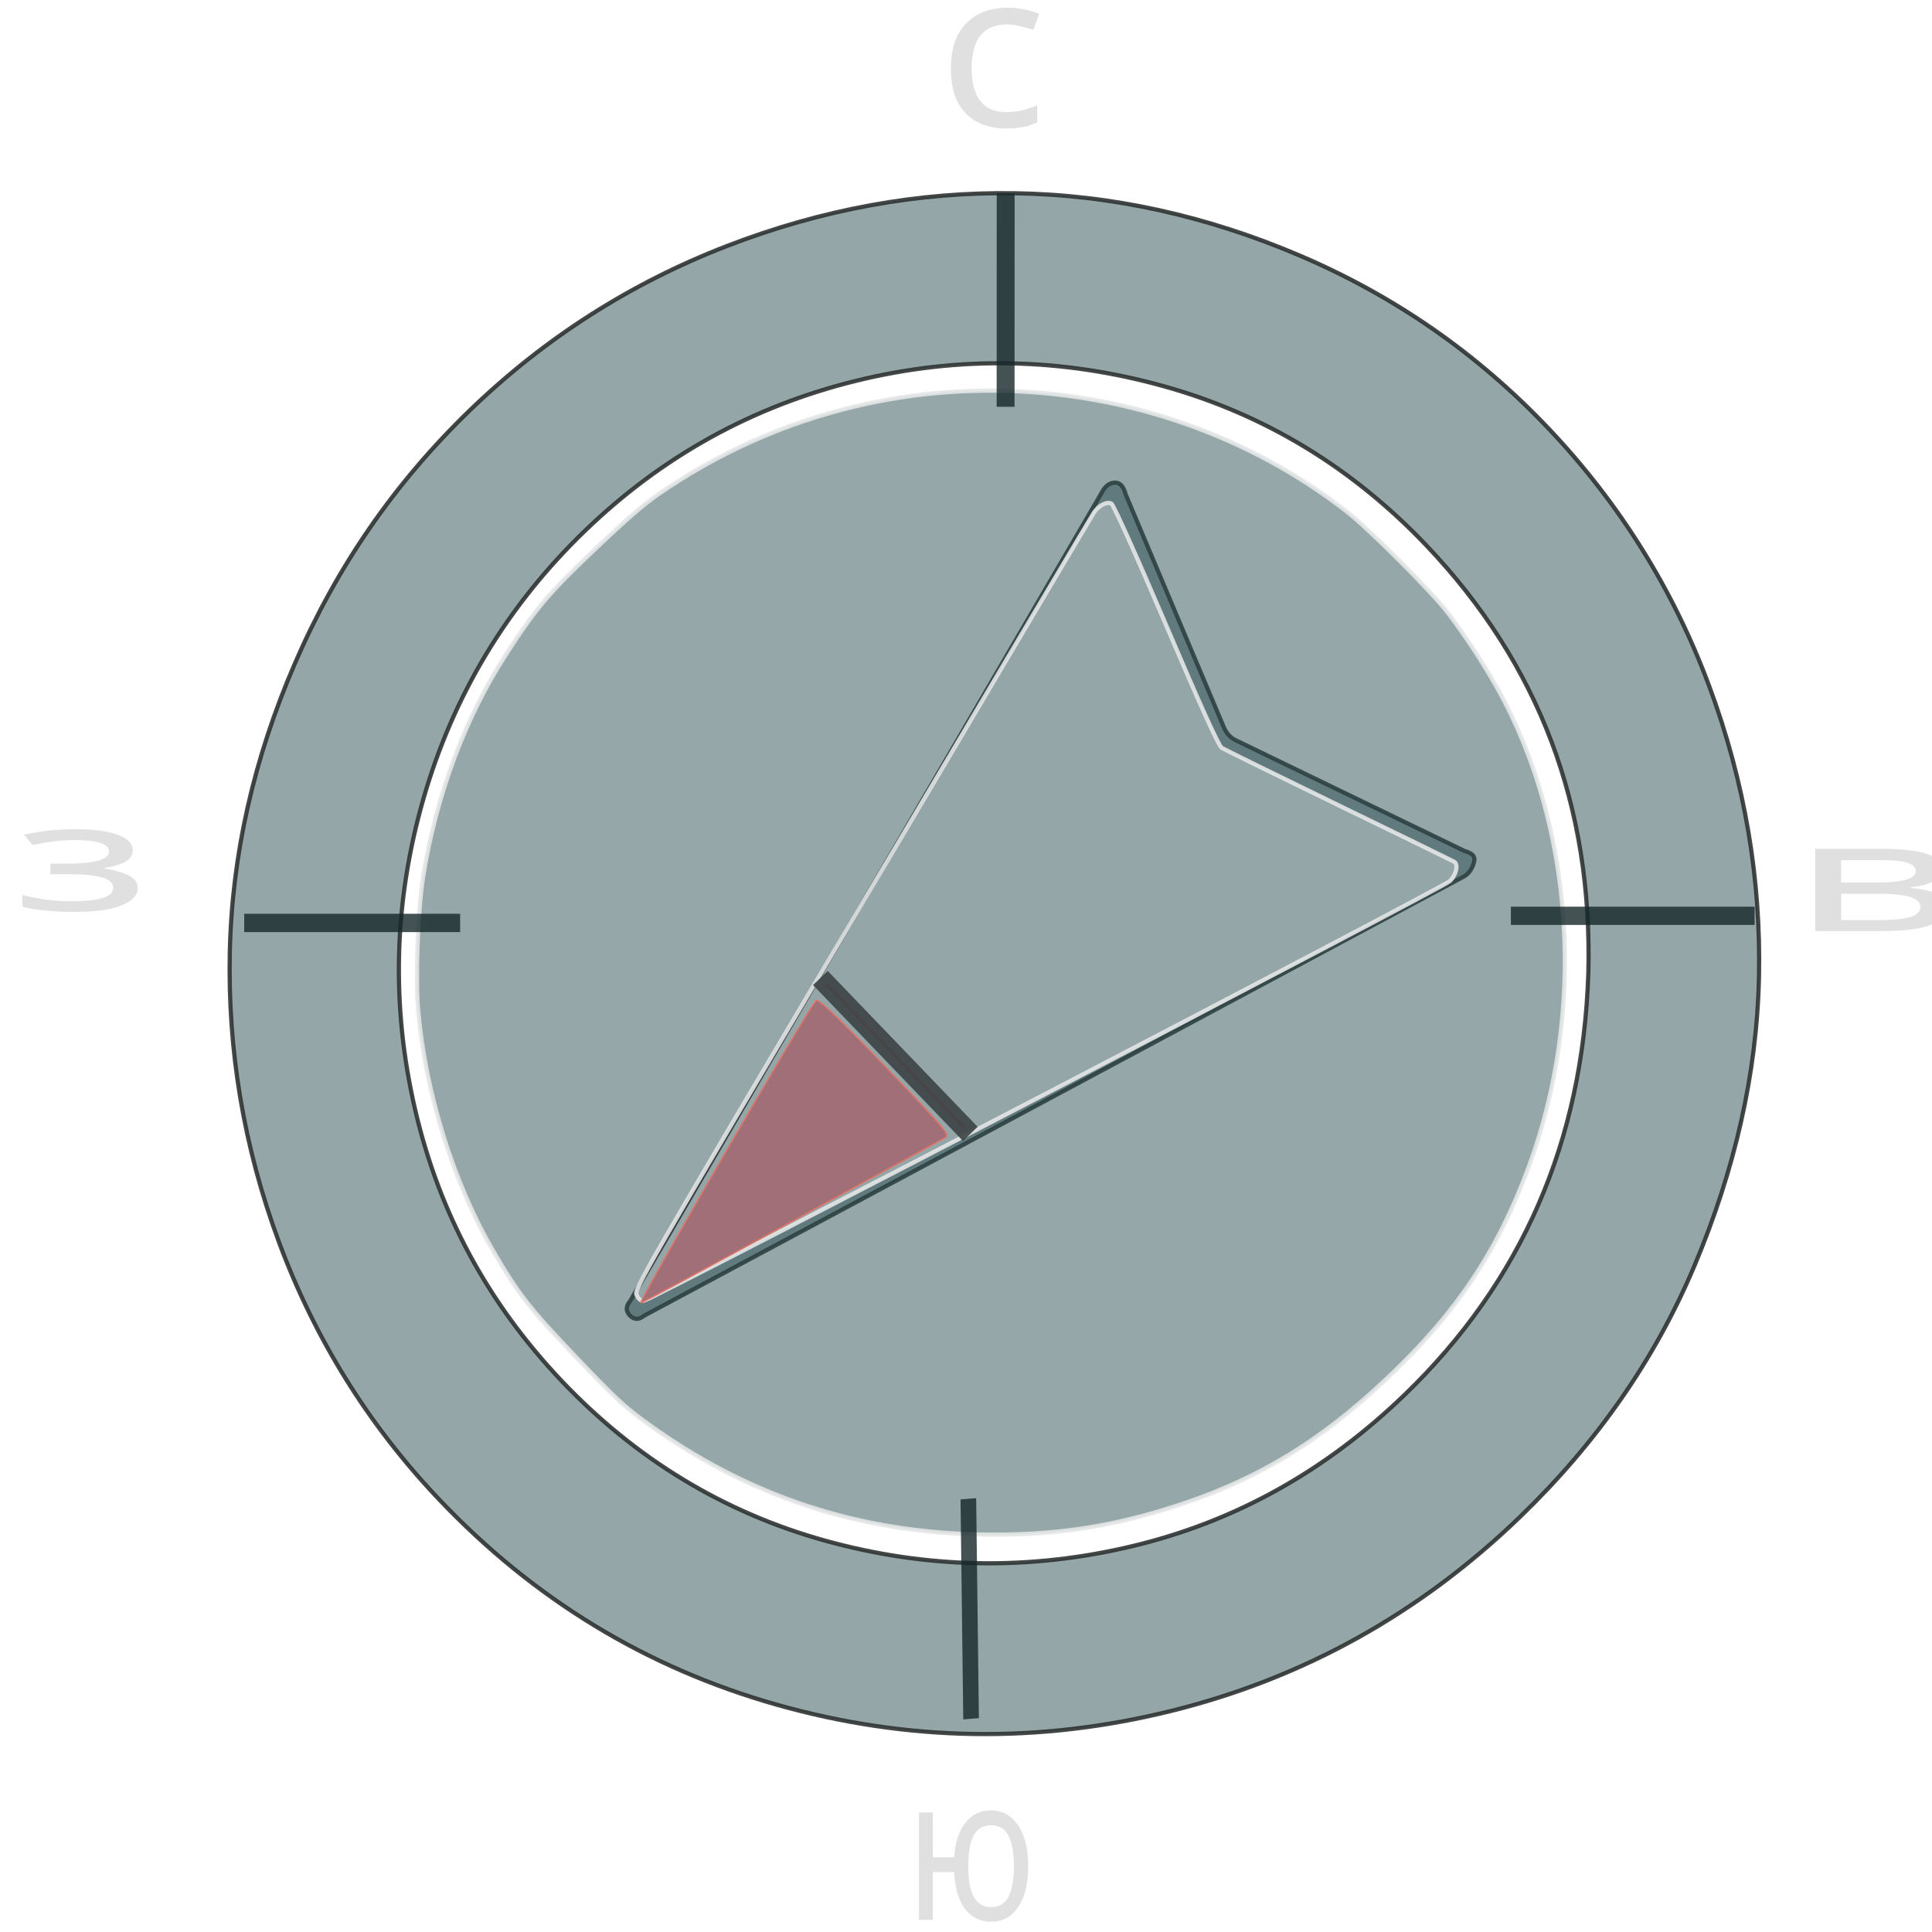
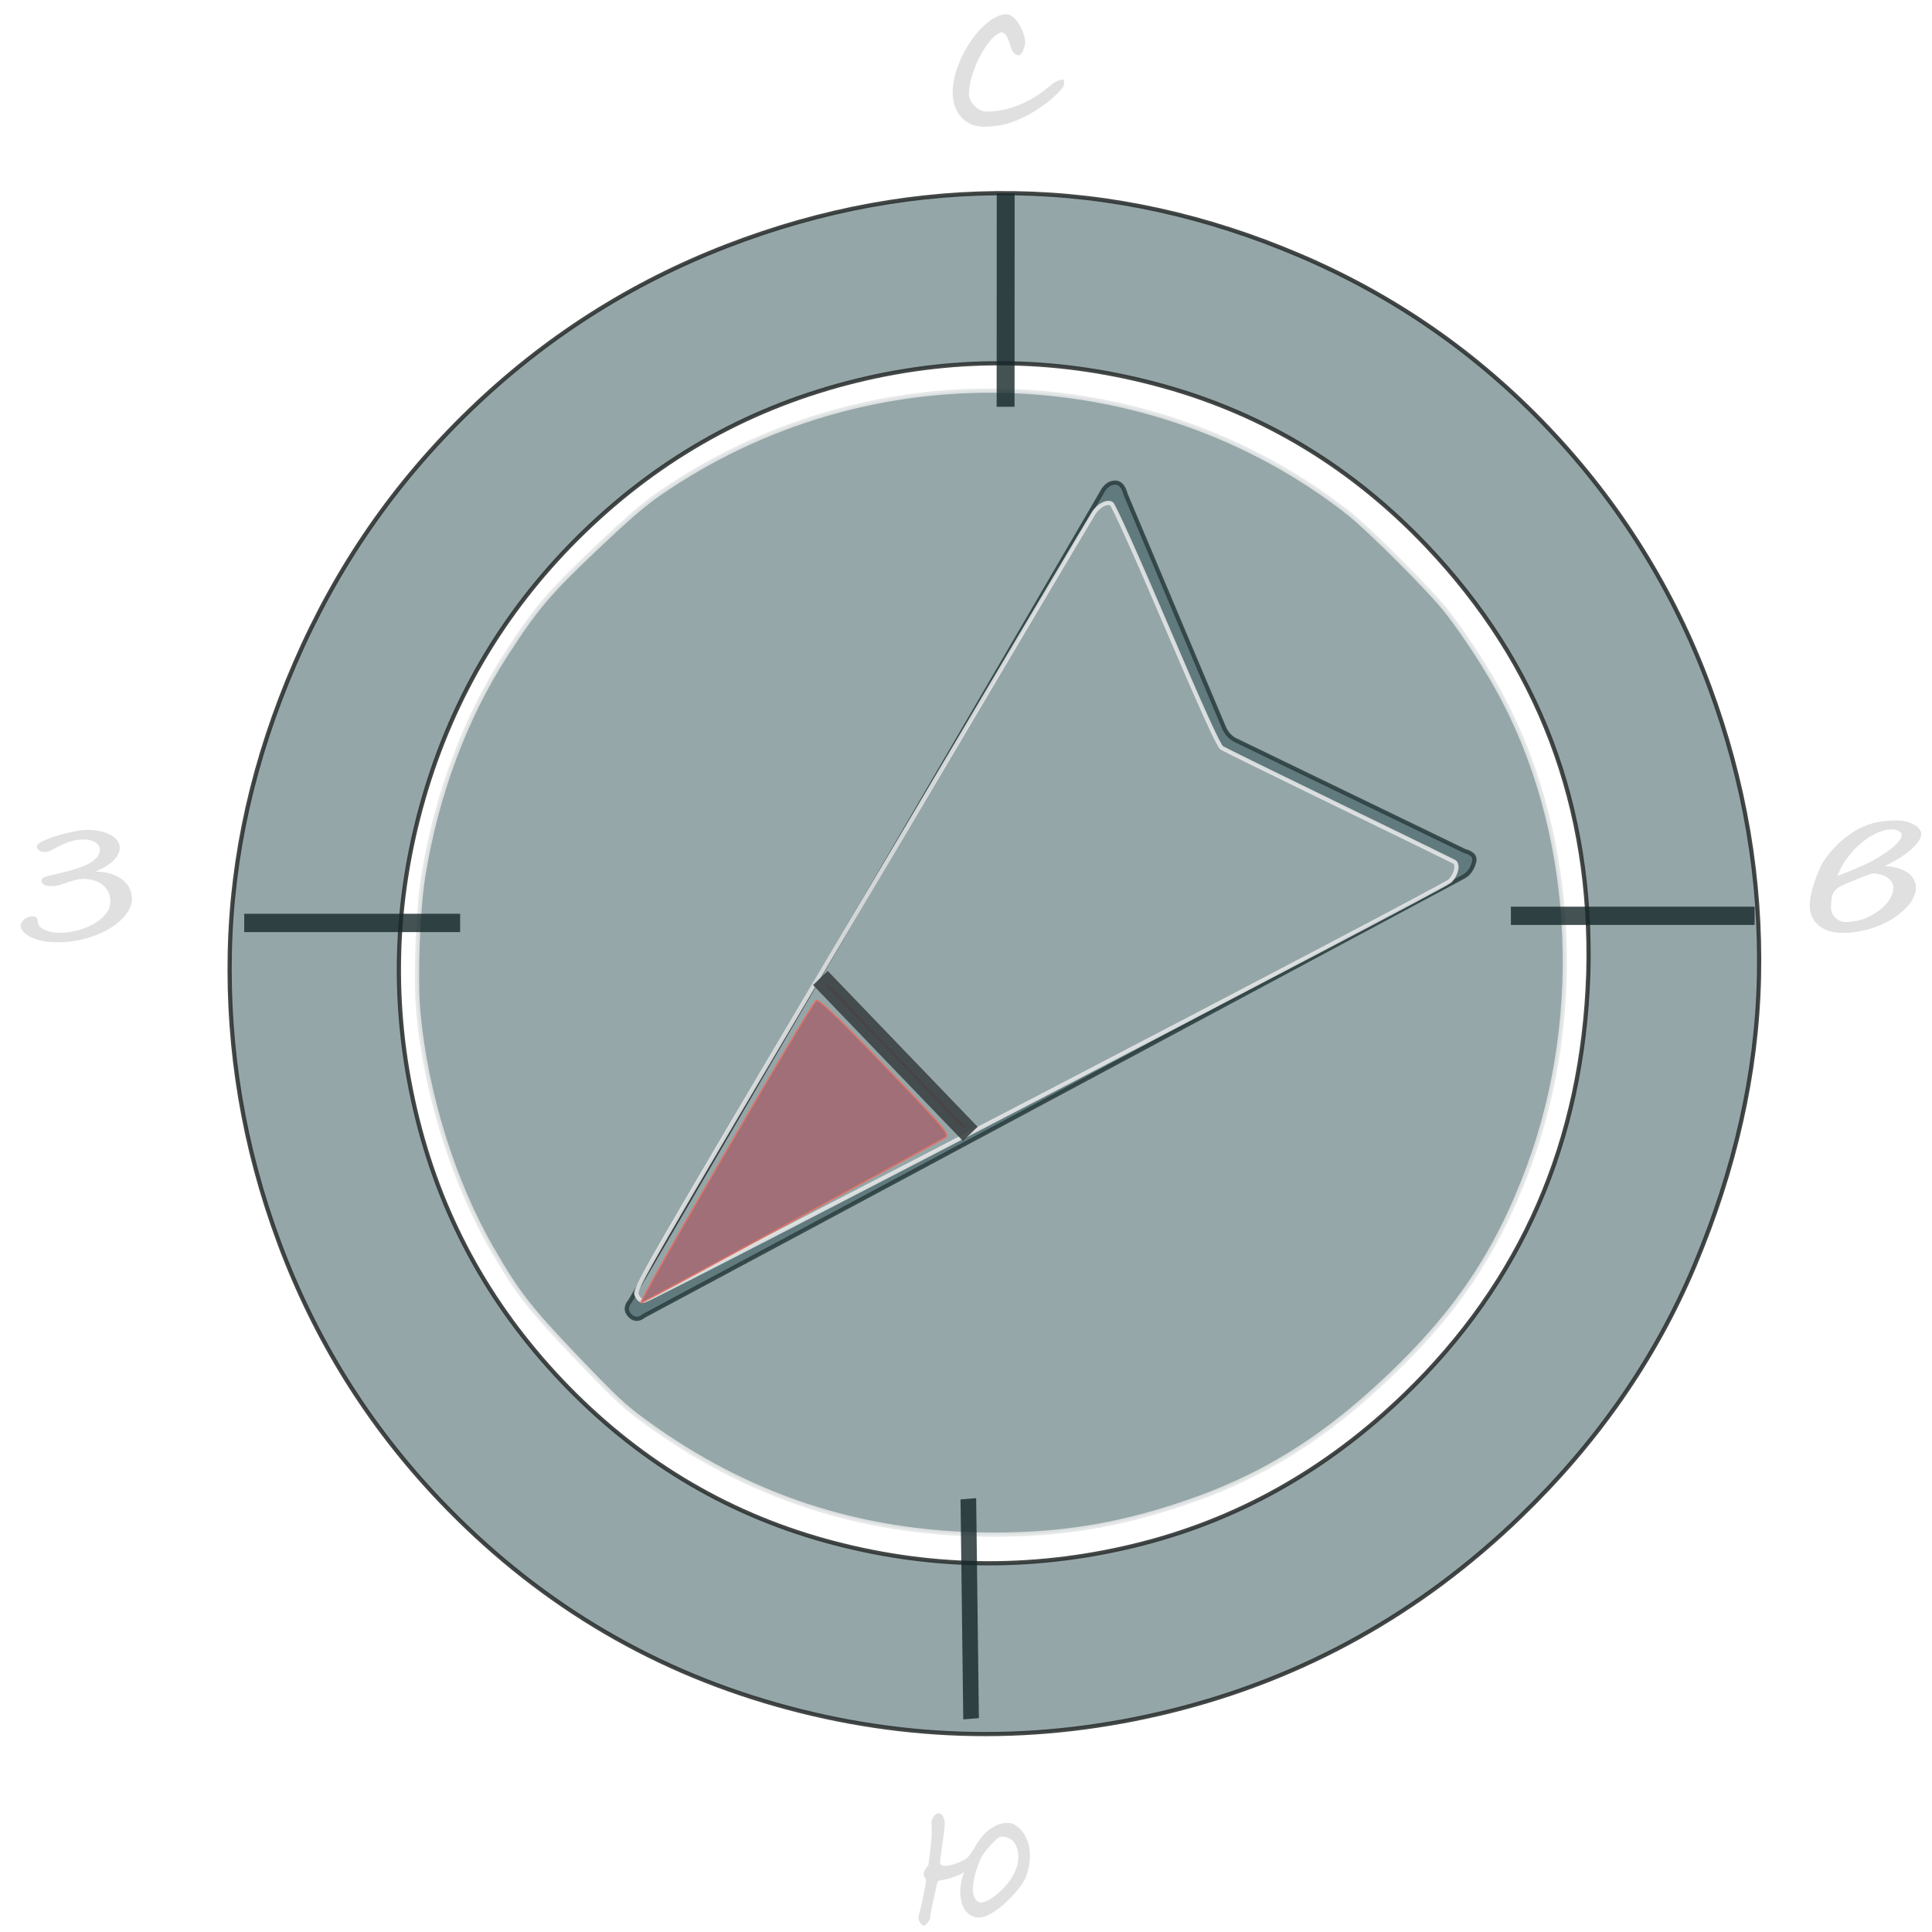
<svg xmlns="http://www.w3.org/2000/svg" version="1.1" id="Layer_1" x="0px" y="0px" viewBox="0 0 110 110" xml:space="preserve" width="110" height="110">
  <defs id="defs7" />
  <path d="m 86.576,86.334 c -5.719,5.526 -12.373,9.22 -19.907,11.083 -7.534,1.863 -15.014,1.744 -22.442,-0.357 C 36.799,94.958 30.402,91.056 25.009,85.381 20.971,81.131 17.933,76.236 15.894,70.751 13.855,65.266 12.964,59.745 13.084,54.212 c 0.12,-5.533 1.359,-11.021 3.716,-16.463 2.357,-5.442 5.626,-10.209 9.943,-14.381 4.261,-4.118 9.152,-7.234 14.616,-9.35 5.464,-2.116 10.981,-3.102 16.441,-3.015 5.46,0.087 10.891,1.275 16.239,3.563 5.347,2.288 10.041,5.53 14.106,9.807 4.065,4.278 7.13,9.201 9.168,14.685 2.039,5.485 2.956,11.034 2.836,16.567 -0.12,5.533 -1.385,10.993 -3.66,16.409 -2.275,5.416 -5.624,10.154 -9.913,14.299 z m -6.589,-6.934 C 86.631,72.979 90.122,64.994 90.432,55.416 90.685,45.893 87.623,37.803 81.22,31.065 77.022,26.647 72.023,23.594 66.248,21.987 60.473,20.381 54.632,20.233 48.748,21.681 c -5.884,1.448 -11.04,4.285 -15.469,8.565 -4.43,4.28 -7.488,9.381 -9.174,15.247 -1.686,5.866 -1.843,11.756 -0.471,17.671 1.372,5.915 4.158,11.053 8.355,15.471 4.198,4.418 9.197,7.471 14.972,9.078 5.775,1.606 11.644,1.728 17.554,0.307 5.91,-1.42 11.041,-4.34 15.471,-8.62 z m 3.409,-29.52 -46.718,25.03 c -0.307,0.243 -0.58,0.239 -0.819,-0.013 -0.239,-0.252 -0.232,-0.527 0.022,-0.826 L 62.699,28.099 c 0.202,-0.41 0.453,-0.599 0.754,-0.621 0.301,-0.023 0.514,0.201 0.638,0.671 l 5.575,13.224 c 0.154,0.388 0.419,0.668 0.77,0.811 l 12.944,6.264 c 0.434,0.117 0.62,0.313 0.558,0.587 -0.062,0.274 -0.208,0.63 -0.541,0.845 z" id="path2" style="fill:#2c4f54;fill-opacity:0.5;stroke:#2e3332;stroke-width:0.239;stroke-miterlimit:4;stroke-dasharray:none;stroke-opacity:0.9" />
  <path style="fill:#2c4f53;fill-opacity:0.499;stroke:#e4e7e7;stroke-width:0.24;stroke-miterlimit:4;stroke-dasharray:none;stroke-opacity:0.9" d="m 82.452,34.914 c 0.997,1.316 2.003,2.849 2.786,4.246 4.405,7.859 5.093,18.446 1.778,27.345 -1.784,4.79 -4.094,8.234 -8.007,11.936 -4.016,3.801 -7.725,5.991 -12.723,7.514 -3.368,1.026 -6.407,1.454 -10.075,1.419 -7.279,-0.071 -13.678,-2.182 -19.486,-6.427 -1.21,-0.884 -1.658,-1.303 -3.88,-3.627 -2.697,-2.821 -3.377,-3.694 -4.835,-6.218 -2.203,-3.811 -3.772,-8.858 -4.194,-13.487 -0.172,-1.888 -0.027,-5.826 0.284,-7.747 0.754,-4.647 2.387,-9.017 4.714,-12.613 1.716,-2.652 2.425,-3.489 5.11,-6.033 1.894,-1.794 2.732,-2.515 3.678,-3.165 5.745,-3.945 12.59,-5.977 19.562,-5.806 7.14,0.175 13.971,2.578 19.49,6.856 1.272,0.986 4.894,4.613 5.798,5.806 z m -6.241,10.934 c -3.514,-1.707 -6.506,-3.177 -6.649,-3.268 -0.177,-0.112 -1.193,-2.353 -3.165,-6.977 -1.672,-3.921 -2.995,-6.861 -3.117,-6.928 -0.254,-0.139 -0.711,0.094 -0.993,0.506 -0.112,0.163 -6.05,10.178 -13.196,22.255 -12.522,21.162 -12.987,21.97 -12.846,22.289 0.109,0.247 0.213,0.332 0.41,0.335 0.325,0.005 45.482,-23.506 45.89,-23.893 0.369,-0.35 0.505,-0.957 0.247,-1.105 -0.106,-0.06 -3.067,-1.506 -6.581,-3.213 z" id="path861" />
  <rect style="fill:#c7485e;fill-opacity:1;stroke:#3c4343;stroke-width:1.029;stroke-opacity:0.9" id="rect2803" width="11.287" height="0.132" x="-84.308" y="-4.989" transform="matrix(-0.6930918,-0.7208493,0.7200916,-0.6938791,0,0)" />
  <path style="fill:#a06f78;fill-opacity:1;stroke:#e27364;stroke-width:0.084;stroke-opacity:0.9" d="m 53.799,64.783 c -0.182,0.097 -4.087,2.232 -8.677,4.744 -4.59,2.512 -8.472,4.606 -8.627,4.652 -0.244,0.073 9.509,-16.759 9.97,-17.206 0.126,-0.122 1.171,0.873 3.919,3.734 3.504,3.647 3.725,3.912 3.415,4.076 z" id="path3397" />
-   <text xml:space="preserve" style="font-size:12.587px;line-height:1.25;font-family:'Segoe Script';-inkscape-font-specification:'Segoe Script';fill:#e0e0e0;fill-opacity:1;stroke-width:0.315" x="52.515" y="7.319" id="text9344" transform="scale(1.017659,0.9826474)">
-     <tspan id="tspan9342" x="52.515" y="7.319" style="fill:#e0e0e0;fill-opacity:1;stroke-width:0.315">c</tspan>
-   </text>
-   <text xml:space="preserve" style="font-size:10.086px;line-height:1.25;font-family:'Segoe Script';-inkscape-font-specification:'Segoe Script';fill:#e0e0e0;fill-opacity:1;stroke-width:0.252" x="58.28" y="96.709" id="text11307" transform="scale(0.8847117,1.130312)">
-     <tspan id="tspan11305" x="58.28" y="96.709" style="fill:#e0e0e0;fill-opacity:1;stroke-width:0.252">ю</tspan>
-   </text>
-   <text xml:space="preserve" style="font-size:11.617px;line-height:1.25;font-family:'Segoe Script';-inkscape-font-specification:'Segoe Script';fill:#e0e0e0;fill-opacity:1;stroke-width:0.29" x="0.543" y="71.103" id="text16794" transform="scale(1.371586,0.7290828)">
-     <tspan id="tspan16792" x="0.543" y="71.103" style="fill:#e0e0e0;fill-opacity:1;stroke-width:0.29">з</tspan>
-   </text>
-   <text xml:space="preserve" style="font-size:12.097px;line-height:1.25;font-family:'Segoe Script';-inkscape-font-specification:'Segoe Script';fill:#e0e0e0;fill-opacity:1;stroke-width:0.302" x="73.497" y="73.505" id="text19318" transform="scale(1.38681,0.7210793)">
-     <tspan id="tspan19316" x="73.497" y="73.505" style="fill:#e0e0e0;fill-opacity:1;stroke-width:0.302">в</tspan>
-   </text>
+   <g aria-label="c" transform="scale(1.017659,0.9826474)" id="text9344" style="font-size:12.587px;line-height:1.25;font-family:'Segoe Script';-inkscape-font-specification:'Segoe Script';fill:#e0e0e0;stroke-width:0.315">
+     <path d="m 59.54,4.774 q 0,0.221 -0.16,0.399 -0.166,0.184 -0.289,0.313 -0.123,0.123 -0.234,0.227 -0.111,0.104 -0.234,0.203 -0.123,0.092 -0.289,0.215 -0.467,0.338 -0.891,0.572 -0.424,0.227 -0.824,0.375 -0.399,0.141 -0.793,0.203 -0.387,0.061 -0.781,0.061 -0.412,0 -0.738,-0.154 Q 53.983,7.03 53.756,6.759 53.535,6.489 53.418,6.132 53.301,5.77 53.301,5.37 v -0.031 q 0,-0.406 0.104,-0.86 0.104,-0.461 0.289,-0.922 0.191,-0.461 0.455,-0.903 0.264,-0.449 0.584,-0.836 0.129,-0.154 0.307,-0.326 0.184,-0.178 0.387,-0.326 0.209,-0.148 0.43,-0.24 0.227,-0.098 0.443,-0.098 0.148,0 0.283,0.092 0.135,0.086 0.252,0.227 0.117,0.141 0.215,0.32 0.098,0.172 0.166,0.356 0.068,0.178 0.104,0.344 0.037,0.166 0.037,0.283 0,0.178 -0.111,0.461 -0.111,0.283 -0.264,0.283 -0.221,0 -0.369,-0.301 Q 56.559,2.777 56.516,2.623 56.479,2.469 56.423,2.322 56.374,2.174 56.288,2.051 56.202,1.922 56.049,1.861 55.895,1.898 55.735,2.021 55.581,2.144 55.428,2.322 55.28,2.5 55.133,2.728 54.991,2.949 54.862,3.188 54.739,3.41 54.623,3.699 q -0.117,0.283 -0.209,0.59 -0.092,0.301 -0.148,0.602 -0.055,0.301 -0.055,0.553 0,0.178 0.086,0.363 0.086,0.178 0.221,0.326 0.141,0.148 0.313,0.24 0.178,0.092 0.363,0.092 0.91,0 1.807,-0.375 0.897,-0.375 1.709,-1.088 0.449,-0.393 0.744,-0.393 0.086,0 0.086,0.166 z" id="path3233" />
+   </g>
+   <g aria-label="ю" transform="scale(0.8847117,1.130312)" id="text11307" style="font-size:10.086px;line-height:1.25;font-family:'Segoe Script';-inkscape-font-specification:'Segoe Script';fill:#e0e0e0;stroke-width:0.252">
+     <path d="m 59.6,94.675 q 0,-0.02 -0.025,-0.034 -0.02,-0.02 -0.049,-0.049 -0.03,-0.03 -0.054,-0.079 -0.02,-0.049 -0.02,-0.138 0,-0.079 0.044,-0.143 0.044,-0.064 0.094,-0.118 0.054,-0.054 0.099,-0.099 0.049,-0.044 0.059,-0.084 0.084,-0.473 0.143,-0.891 0.059,-0.419 0.074,-0.699 0.005,-0.084 0,-0.172 0,-0.089 -0.005,-0.177 -0.005,-0.064 -0.01,-0.123 0,-0.059 0,-0.113 0,-0.059 0.044,-0.133 0.044,-0.074 0.108,-0.138 0.069,-0.064 0.148,-0.103 0.084,-0.044 0.163,-0.044 0.069,0 0.138,0.039 0.069,0.034 0.123,0.103 0.054,0.064 0.089,0.163 0.034,0.094 0.034,0.212 0,0.089 -0.015,0.217 -0.015,0.128 -0.039,0.281 -0.025,0.153 -0.059,0.32 -0.03,0.167 -0.059,0.335 -0.039,0.231 -0.079,0.443 -0.034,0.212 -0.054,0.364 0.02,0.044 0.034,0.079 0.02,0.03 0.049,0.049 0.03,0.02 0.074,0.03 0.049,0.01 0.128,0.01 0.212,0 0.448,-0.044 0.236,-0.044 0.448,-0.113 0.212,-0.069 0.379,-0.143 0.172,-0.079 0.256,-0.148 0.054,-0.044 0.118,-0.118 0.069,-0.074 0.138,-0.158 0.069,-0.089 0.133,-0.172 0.069,-0.089 0.118,-0.153 0.167,-0.212 0.379,-0.414 0.212,-0.202 0.468,-0.355 0.256,-0.153 0.552,-0.246 0.3,-0.094 0.65,-0.094 0.266,0 0.522,0.133 0.256,0.128 0.453,0.35 0.202,0.222 0.32,0.512 0.123,0.286 0.123,0.601 0,0.315 -0.064,0.576 -0.059,0.256 -0.192,0.547 -0.074,0.153 -0.256,0.364 -0.182,0.212 -0.438,0.438 -0.251,0.227 -0.552,0.448 -0.3,0.222 -0.611,0.399 -0.31,0.177 -0.611,0.286 -0.295,0.108 -0.537,0.108 -0.325,0 -0.557,-0.108 -0.231,-0.113 -0.379,-0.291 -0.148,-0.182 -0.217,-0.414 -0.069,-0.231 -0.069,-0.468 0,-0.192 0.054,-0.463 0.059,-0.276 0.197,-0.557 -0.187,0.118 -0.419,0.187 -0.227,0.069 -0.419,0.123 -0.084,0.025 -0.187,0.044 -0.103,0.015 -0.207,0.03 -0.099,0.015 -0.192,0.03 -0.089,0.015 -0.153,0.025 -0.099,0.02 -0.138,0.079 -0.034,0.054 -0.054,0.143 -0.02,0.084 -0.059,0.222 -0.039,0.138 -0.079,0.286 -0.044,0.158 -0.094,0.325 -0.049,0.167 -0.089,0.32 -0.034,0.148 -0.064,0.276 -0.025,0.123 -0.025,0.192 0,0.064 -0.054,0.138 -0.049,0.074 -0.118,0.138 -0.064,0.069 -0.133,0.113 -0.064,0.044 -0.099,0.044 -0.074,0 -0.143,-0.049 -0.064,-0.049 -0.113,-0.113 -0.049,-0.064 -0.079,-0.128 -0.03,-0.069 -0.03,-0.103 0,-0.044 0.034,-0.158 0.039,-0.113 0.079,-0.231 0.025,-0.074 0.064,-0.202 0.039,-0.128 0.079,-0.281 0.044,-0.158 0.084,-0.325 0.044,-0.167 0.079,-0.315 0.034,-0.148 0.054,-0.256 0.02,-0.113 0.02,-0.163 z m 5.935,-1.113 q 0,-0.492 -0.286,-0.768 -0.281,-0.281 -0.808,-0.281 -0.074,0 -0.182,0.059 -0.108,0.059 -0.236,0.153 -0.123,0.089 -0.251,0.197 -0.123,0.108 -0.236,0.212 -0.108,0.103 -0.187,0.187 -0.079,0.084 -0.108,0.118 -0.103,0.123 -0.217,0.34 -0.108,0.212 -0.202,0.458 -0.094,0.246 -0.158,0.497 -0.059,0.246 -0.059,0.433 0,0.113 0.03,0.231 0.034,0.118 0.099,0.217 0.069,0.094 0.172,0.158 0.103,0.059 0.241,0.059 0.153,0 0.389,-0.089 0.236,-0.089 0.497,-0.246 0.266,-0.158 0.532,-0.374 0.271,-0.217 0.483,-0.468 0.217,-0.251 0.35,-0.527 0.138,-0.281 0.138,-0.566 z" id="path3275" />
+   </g>
+   <g aria-label="з" transform="scale(1.371586,0.7290828)" id="text16794" style="font-size:11.617px;line-height:1.25;font-family:'Segoe Script';-inkscape-font-specification:'Segoe Script';fill:#e0e0e0;stroke-width:0.29">
+     <path d="m 1.377,71.556 q 0.057,0 0.091,0.04 0.04,0.04 0.062,0.096 0.023,0.062 0.028,0.136 0.011,0.074 0.011,0.142 0,0.13 0.045,0.284 0.051,0.153 0.159,0.284 0.113,0.13 0.289,0.216 0.176,0.091 0.431,0.091 0.346,0 0.715,-0.182 0.369,-0.182 0.675,-0.505 0.306,-0.323 0.499,-0.771 0.199,-0.442 0.199,-0.97 0,-0.488 -0.102,-0.828 -0.102,-0.34 -0.267,-0.55 -0.159,-0.216 -0.369,-0.312 -0.21,-0.096 -0.42,-0.096 -0.079,0 -0.176,0.04 -0.096,0.034 -0.199,0.091 -0.096,0.051 -0.199,0.113 -0.096,0.062 -0.176,0.113 -0.136,0.091 -0.261,0.153 -0.119,0.062 -0.318,0.062 -0.153,0 -0.267,-0.113 -0.108,-0.119 -0.108,-0.312 0,-0.147 0.102,-0.25 0.108,-0.102 0.329,-0.193 0.471,-0.193 0.839,-0.391 0.374,-0.204 0.63,-0.437 0.255,-0.238 0.391,-0.522 0.136,-0.284 0.136,-0.647 0,-0.142 -0.045,-0.278 -0.04,-0.142 -0.125,-0.25 -0.085,-0.113 -0.21,-0.182 -0.119,-0.074 -0.278,-0.074 -0.34,0 -0.647,0.21 -0.306,0.21 -0.601,0.516 -0.13,0.136 -0.216,0.199 -0.085,0.057 -0.182,0.057 -0.079,0 -0.142,-0.04 -0.057,-0.045 -0.096,-0.102 -0.034,-0.062 -0.057,-0.13 -0.017,-0.074 -0.017,-0.125 0,-0.136 0.074,-0.255 0.079,-0.125 0.21,-0.233 0.284,-0.238 0.556,-0.391 0.272,-0.153 0.448,-0.227 0.199,-0.079 0.408,-0.153 0.216,-0.074 0.403,-0.074 0.267,0 0.51,0.096 0.244,0.091 0.425,0.272 0.187,0.176 0.295,0.437 0.113,0.261 0.113,0.59 0,0.476 -0.233,0.947 -0.227,0.471 -0.777,0.913 0.38,0.017 0.664,0.193 0.284,0.176 0.471,0.465 0.193,0.289 0.284,0.669 0.096,0.374 0.096,0.794 0,0.42 -0.113,0.834 -0.113,0.414 -0.323,0.794 -0.204,0.38 -0.493,0.703 -0.284,0.323 -0.63,0.562 -0.34,0.238 -0.732,0.374 -0.386,0.136 -0.794,0.136 -0.391,0 -0.681,-0.13 Q 1.428,73.332 1.235,73.139 1.048,72.946 0.951,72.725 q -0.096,-0.221 -0.096,-0.408 0,-0.142 0.051,-0.306 0.057,-0.164 0.125,-0.261 0.045,-0.062 0.13,-0.13 0.085,-0.062 0.216,-0.062 z" id="path3296" />
+   </g>
+   <g aria-label="в" transform="scale(1.38681,0.7210793)" id="text19318" style="font-size:12.097px;line-height:1.25;font-family:'Segoe Script';-inkscape-font-specification:'Segoe Script';fill:#e0e0e0;stroke-width:0.302">
+     <path d="m 78.08,65.915 q 0,-0.071 -0.03,-0.142 -0.024,-0.077 -0.077,-0.136 -0.047,-0.065 -0.13,-0.106 -0.077,-0.041 -0.183,-0.041 -0.207,0 -0.431,0.148 -0.219,0.148 -0.443,0.408 -0.219,0.254 -0.425,0.608 -0.207,0.348 -0.384,0.756 -0.177,0.408 -0.319,0.856 -0.136,0.443 -0.219,0.892 0.053,-0.035 0.159,-0.112 0.106,-0.083 0.236,-0.183 0.136,-0.106 0.284,-0.224 0.154,-0.124 0.289,-0.242 0.142,-0.118 0.26,-0.224 0.118,-0.106 0.189,-0.183 0.656,-0.709 0.939,-1.229 0.284,-0.52 0.284,-0.845 z m -0.183,6.367 q -0.183,0.272 -0.443,0.532 -0.254,0.254 -0.561,0.449 -0.307,0.195 -0.656,0.307 -0.343,0.112 -0.697,0.083 -0.248,-0.018 -0.473,-0.159 -0.224,-0.148 -0.396,-0.413 -0.171,-0.272 -0.272,-0.662 -0.1,-0.39 -0.1,-0.898 0,-0.325 0.035,-0.703 0.035,-0.384 0.095,-0.774 0.059,-0.39 0.13,-0.762 0.077,-0.372 0.148,-0.685 0.095,-0.425 0.248,-0.839 0.154,-0.419 0.343,-0.803 0.189,-0.39 0.408,-0.732 0.219,-0.343 0.449,-0.62 0.319,-0.372 0.727,-0.597 0.413,-0.224 0.969,-0.224 0.23,0 0.419,0.095 0.189,0.095 0.325,0.248 0.136,0.148 0.207,0.337 0.077,0.189 0.077,0.372 0,0.254 -0.106,0.567 -0.1,0.307 -0.295,0.644 -0.195,0.337 -0.473,0.679 -0.278,0.343 -0.632,0.662 0.083,0.006 0.189,0.03 0.112,0.018 0.23,0.071 0.124,0.053 0.248,0.142 0.13,0.089 0.248,0.224 0.053,0.065 0.118,0.177 0.065,0.106 0.118,0.266 0.059,0.154 0.095,0.354 0.041,0.201 0.041,0.443 0,0.473 -0.171,1.022 -0.165,0.543 -0.591,1.17 z m -0.165,-2.174 q 0,-0.325 -0.095,-0.543 -0.095,-0.224 -0.224,-0.354 -0.13,-0.136 -0.266,-0.189 -0.136,-0.059 -0.219,-0.059 -0.077,0 -0.242,0.118 -0.165,0.118 -0.354,0.26 -0.142,0.124 -0.284,0.23 -0.142,0.106 -0.266,0.207 -0.118,0.1 -0.219,0.201 -0.1,0.1 -0.165,0.213 -0.165,0.301 -0.195,0.685 -0.03,0.384 -0.03,0.786 0,0.266 0.053,0.478 0.059,0.207 0.142,0.354 0.089,0.148 0.189,0.23 0.1,0.077 0.183,0.077 0.201,0 0.455,-0.083 0.254,-0.083 0.52,-0.325 0.23,-0.213 0.413,-0.478 0.189,-0.266 0.319,-0.561 0.136,-0.295 0.207,-0.614 0.077,-0.319 0.077,-0.632 z" id="path3254" />
+   </g>
  <text xml:space="preserve" style="font-size:21.066px;line-height:1.25;font-family:'Segoe Script';-inkscape-font-specification:'Segoe Script';fill:#16272a;fill-opacity:0.8;stroke-width:0.527" x="10.721" y="65.876" id="text17884" transform="scale(1.302524,0.7677403)">
    <tspan id="tspan17882" x="10.721" y="65.876" style="stroke-width:0.527">_</tspan>
  </text>
  <text xml:space="preserve" style="font-size:22.375px;line-height:1.25;font-family:'Segoe Script';-inkscape-font-specification:'Segoe Script';fill:#16272a;fill-opacity:0.8;stroke-width:0.559" x="62.227" y="69.405" id="text17884-6" transform="scale(1.383464,0.7228233)">
    <tspan id="tspan17882-2" x="62.227" y="69.405" style="stroke-width:0.559">_</tspan>
  </text>
  <text xml:space="preserve" style="font-size:19.657px;line-height:1.25;font-family:'Segoe Script';-inkscape-font-specification:'Segoe Script';fill:#16272a;fill-opacity:0.8;stroke-width:0.491" x="-71.863" y="74.461" id="text17884-0" transform="matrix(-0.01760421,-1.4213,0.7028809,-0.05654424,0,0)">
    <tspan id="tspan17882-4" x="-71.863" y="74.461" style="stroke-width:0.491">_</tspan>
  </text>
  <text xml:space="preserve" style="font-size:20.805px;line-height:1.25;font-family:'Segoe Script';-inkscape-font-specification:'Segoe Script';fill:#16272a;fill-opacity:0.8;stroke-width:0.52" x="-17.648" y="72.071" id="text17884-9" transform="matrix(5.2468705e-4,-1.302908,0.7675135,0.0014148,0,0)">
    <tspan id="tspan17882-7" x="-17.648" y="72.071" style="stroke-width:0.52">_</tspan>
  </text>
</svg>
